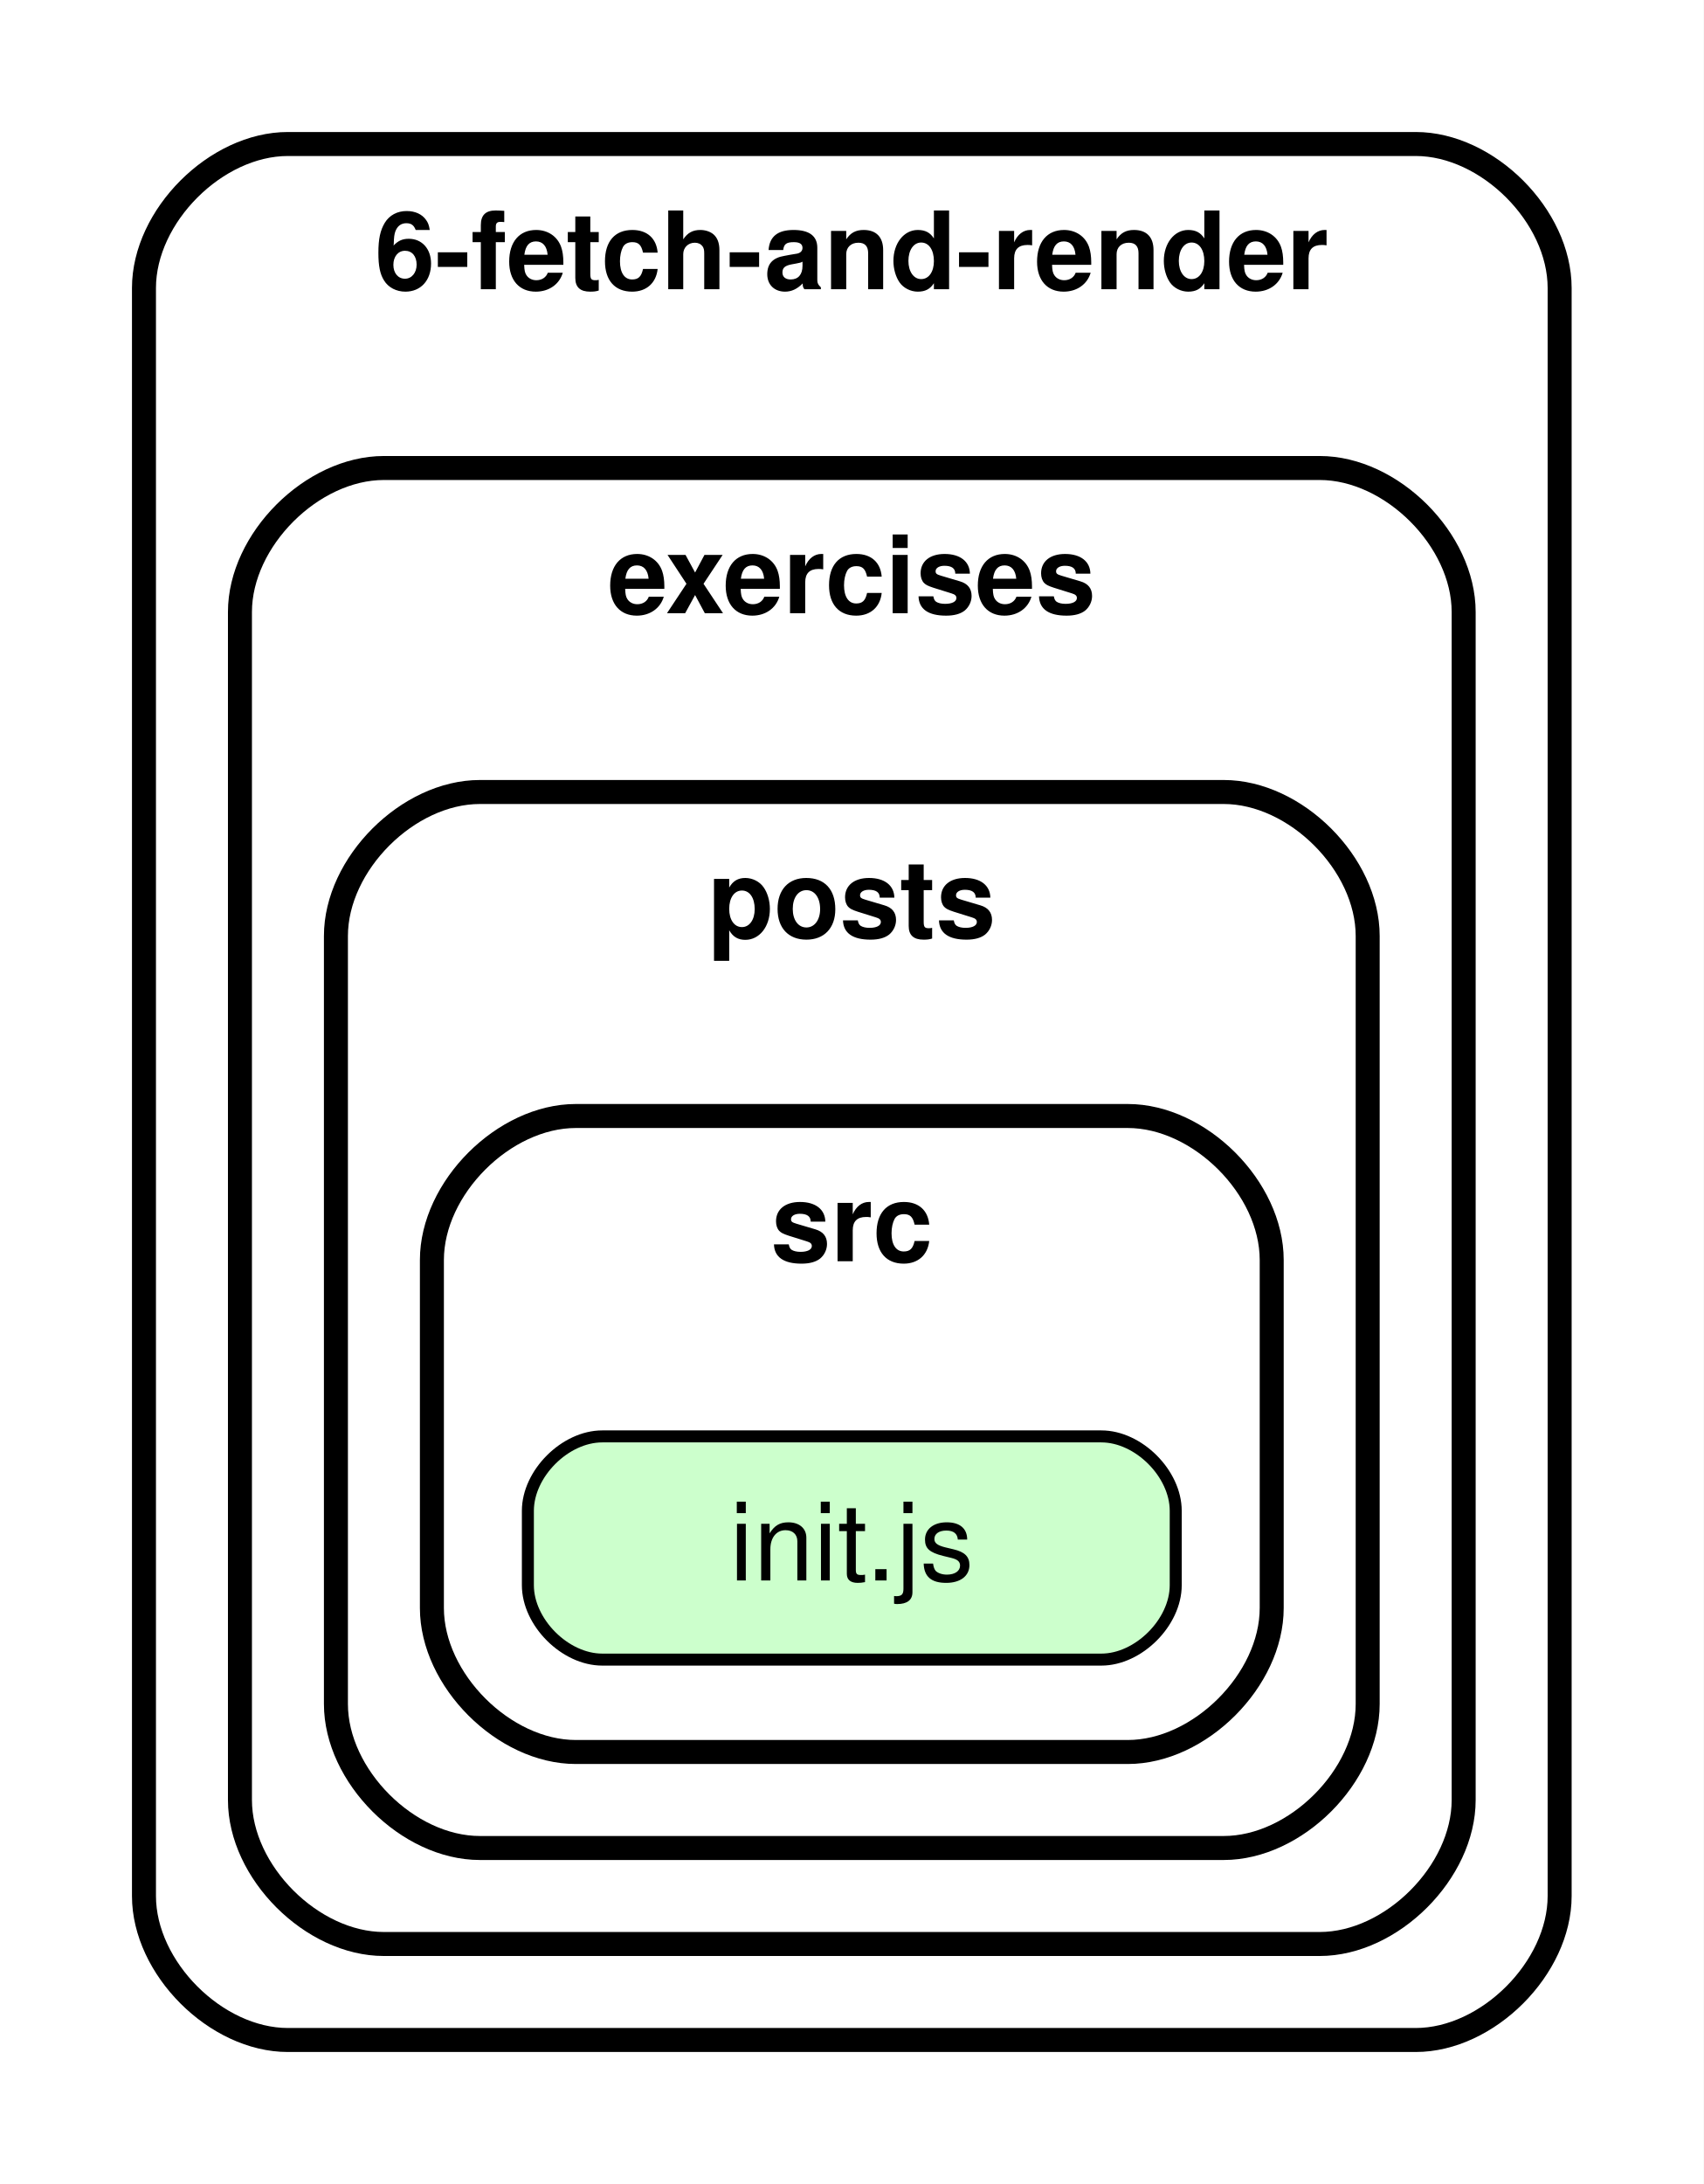
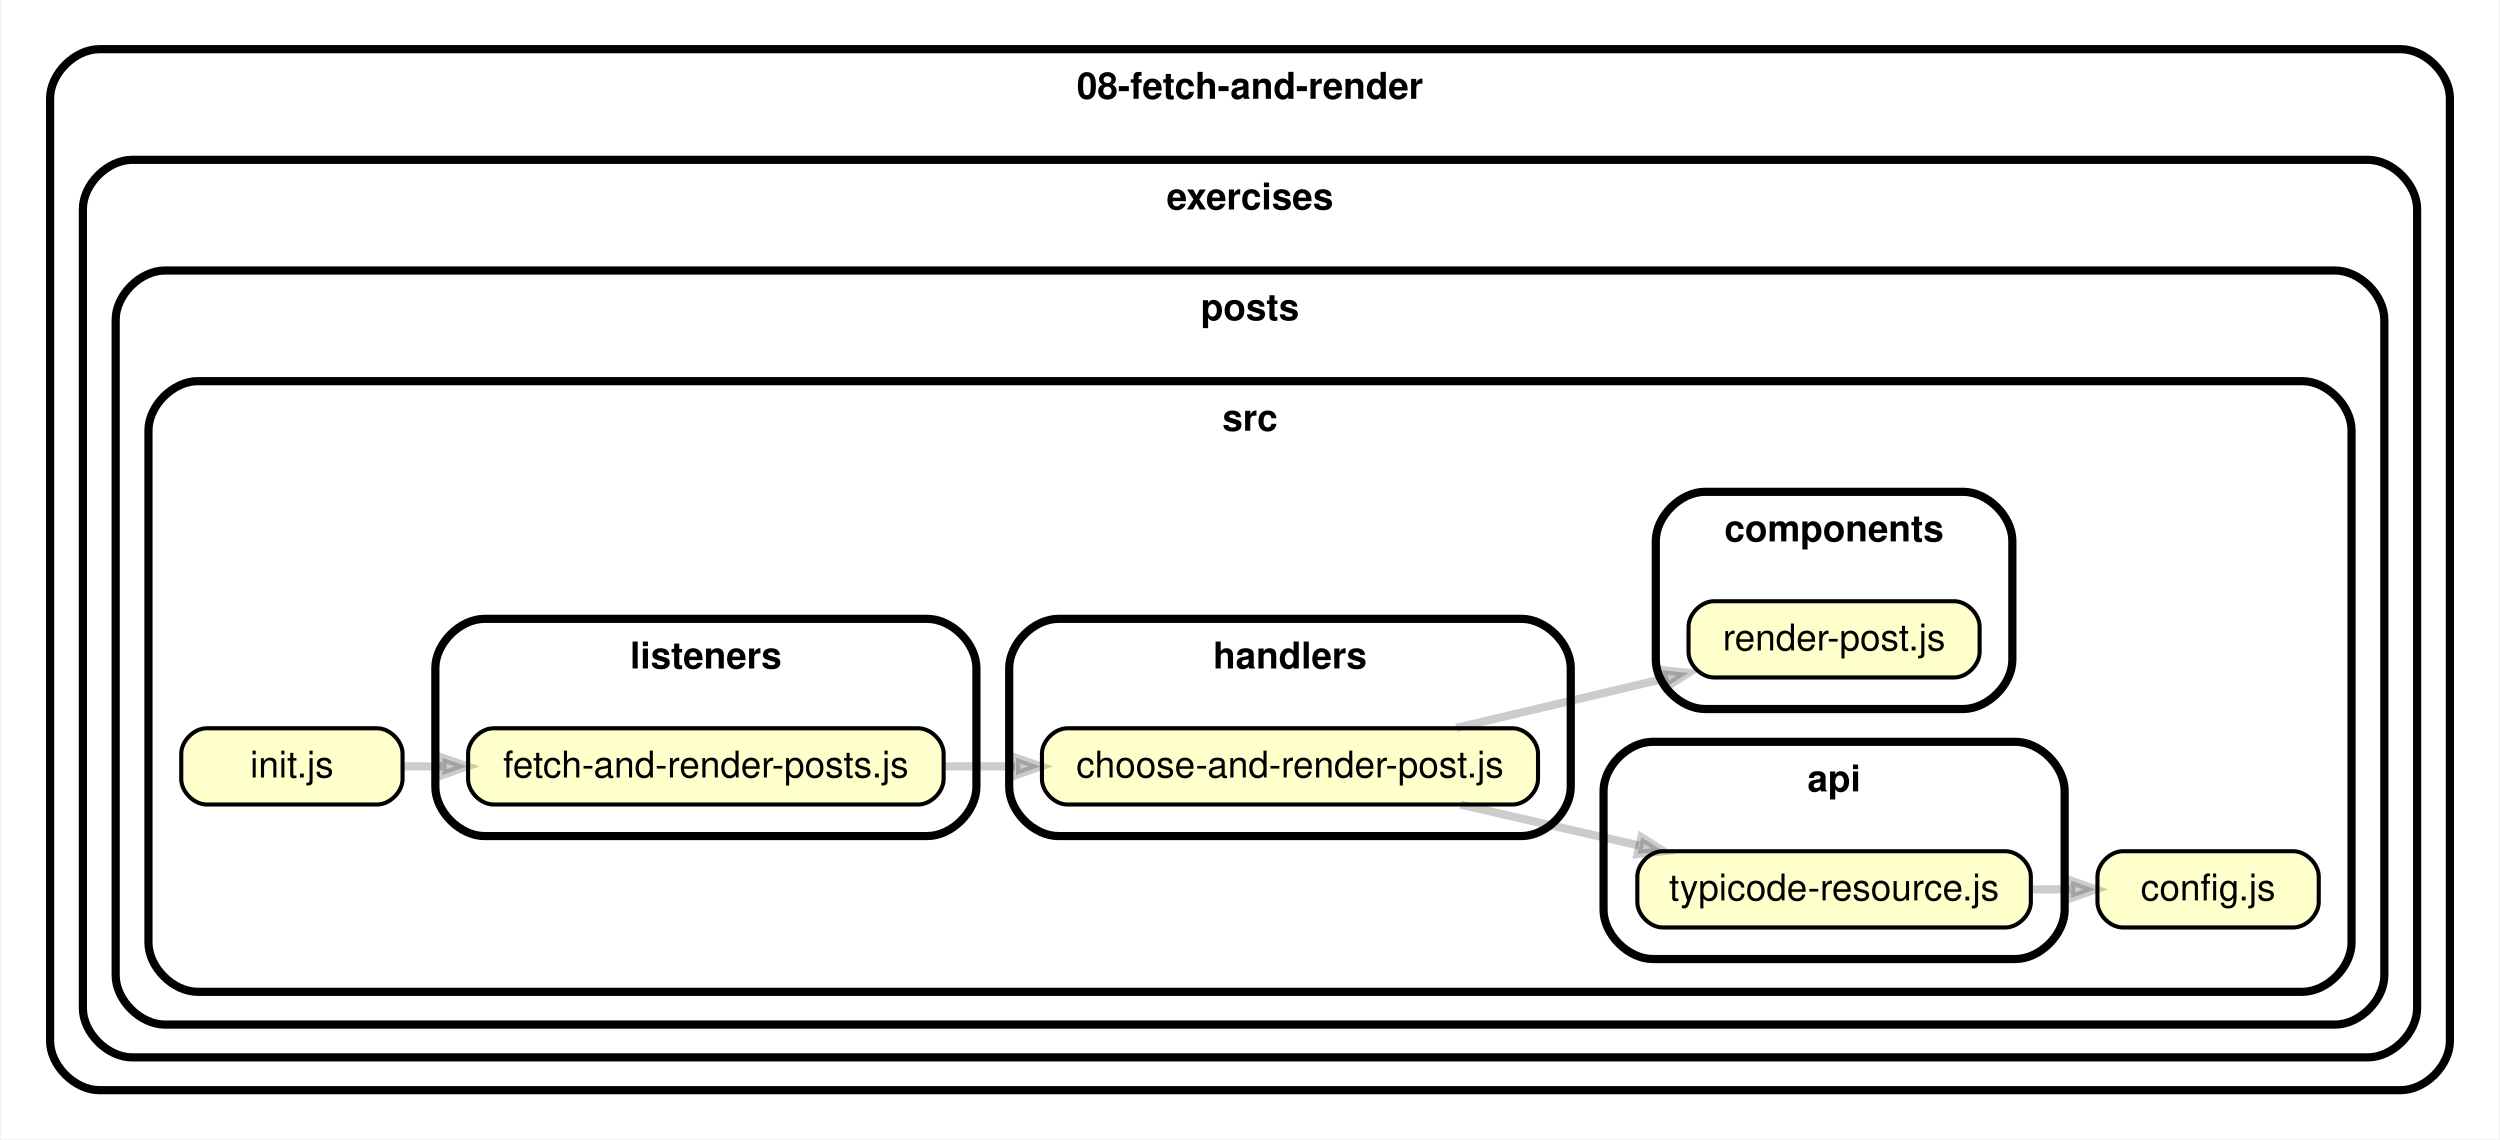
- <svg xmlns="http://www.w3.org/2000/svg" xmlns:xlink="http://www.w3.org/1999/xlink" width="142pt" height="182pt" viewBox="0.00 0.00 142.00 182.00">
-   <g id="graph0" class="graph" transform="scale(1 1) rotate(0) translate(4 178)">
-     <polygon fill="white" stroke="transparent" points="-4,4 -4,-178 138,-178 138,4 -4,4" />
+ <svg xmlns="http://www.w3.org/2000/svg" xmlns:xlink="http://www.w3.org/1999/xlink" width="610pt" height="278pt" viewBox="0.00 0.00 609.55 278.00">
+   <g id="graph0" class="graph" transform="scale(1 1) rotate(0) translate(4 274)">
+     <polygon fill="white" stroke="transparent" points="-4,4 -4,-274 605.55,-274 605.55,4 -4,4" />
    <g id="clust1" class="cluster">
-       <path fill="#ffffff" stroke="black" stroke-width="2" d="M20,-8C20,-8 114,-8 114,-8 120,-8 126,-14 126,-20 126,-20 126,-154 126,-154 126,-160 120,-166 114,-166 114,-166 20,-166 20,-166 14,-166 8,-160 8,-154 8,-154 8,-20 8,-20 8,-14 14,-8 20,-8" />
-       <text text-anchor="middle" x="67" y="-153.9" font-family="Helvetica,sans-Serif" font-weight="bold" font-size="9.00">6-fetch-and-render</text>
+       <path fill="#ffffff" stroke="black" stroke-width="2" d="M20,-8C20,-8 581.55,-8 581.55,-8 587.55,-8 593.55,-14 593.55,-20 593.55,-20 593.55,-250 593.55,-250 593.55,-256 587.55,-262 581.55,-262 581.55,-262 20,-262 20,-262 14,-262 8,-256 8,-250 8,-250 8,-20 8,-20 8,-14 14,-8 20,-8" />
+       <text text-anchor="middle" x="300.77" y="-249.9" font-family="Helvetica,sans-Serif" font-weight="bold" font-size="9.00">08-fetch-and-render</text>
    </g>
    <g id="clust2" class="cluster">
-       <path fill="#ffffff" stroke="black" stroke-width="2" d="M28,-16C28,-16 106,-16 106,-16 112,-16 118,-22 118,-28 118,-28 118,-127 118,-127 118,-133 112,-139 106,-139 106,-139 28,-139 28,-139 22,-139 16,-133 16,-127 16,-127 16,-28 16,-28 16,-22 22,-16 28,-16" />
-       <text text-anchor="middle" x="67" y="-126.9" font-family="Helvetica,sans-Serif" font-weight="bold" font-size="9.00">exercises</text>
+       <path fill="#ffffff" stroke="black" stroke-width="2" d="M28,-16C28,-16 573.55,-16 573.55,-16 579.55,-16 585.55,-22 585.55,-28 585.55,-28 585.55,-223 585.55,-223 585.55,-229 579.55,-235 573.55,-235 573.55,-235 28,-235 28,-235 22,-235 16,-229 16,-223 16,-223 16,-28 16,-28 16,-22 22,-16 28,-16" />
+       <text text-anchor="middle" x="300.77" y="-222.9" font-family="Helvetica,sans-Serif" font-weight="bold" font-size="9.00">exercises</text>
    </g>
    <g id="clust3" class="cluster">
-       <path fill="#ffffff" stroke="black" stroke-width="2" d="M36,-24C36,-24 98,-24 98,-24 104,-24 110,-30 110,-36 110,-36 110,-100 110,-100 110,-106 104,-112 98,-112 98,-112 36,-112 36,-112 30,-112 24,-106 24,-100 24,-100 24,-36 24,-36 24,-30 30,-24 36,-24" />
-       <text text-anchor="middle" x="67" y="-99.9" font-family="Helvetica,sans-Serif" font-weight="bold" font-size="9.00">posts</text>
+       <path fill="#ffffff" stroke="black" stroke-width="2" d="M36,-24C36,-24 565.55,-24 565.55,-24 571.55,-24 577.55,-30 577.55,-36 577.55,-36 577.55,-196 577.55,-196 577.55,-202 571.55,-208 565.55,-208 565.55,-208 36,-208 36,-208 30,-208 24,-202 24,-196 24,-196 24,-36 24,-36 24,-30 30,-24 36,-24" />
+       <text text-anchor="middle" x="300.77" y="-195.9" font-family="Helvetica,sans-Serif" font-weight="bold" font-size="9.00">posts</text>
    </g>
    <g id="clust4" class="cluster">
-       <path fill="#ffffff" stroke="black" stroke-width="2" d="M44,-32C44,-32 90,-32 90,-32 96,-32 102,-38 102,-44 102,-44 102,-73 102,-73 102,-79 96,-85 90,-85 90,-85 44,-85 44,-85 38,-85 32,-79 32,-73 32,-73 32,-44 32,-44 32,-38 38,-32 44,-32" />
-       <text text-anchor="middle" x="67" y="-72.9" font-family="Helvetica,sans-Serif" font-weight="bold" font-size="9.00">src</text>
+       <path fill="#ffffff" stroke="black" stroke-width="2" d="M44,-32C44,-32 557.55,-32 557.55,-32 563.55,-32 569.55,-38 569.55,-44 569.55,-44 569.55,-169 569.55,-169 569.55,-175 563.55,-181 557.55,-181 557.55,-181 44,-181 44,-181 38,-181 32,-175 32,-169 32,-169 32,-44 32,-44 32,-38 38,-32 44,-32" />
+       <text text-anchor="middle" x="300.77" y="-168.9" font-family="Helvetica,sans-Serif" font-weight="bold" font-size="9.00">src</text>
+     </g>
+     <g id="clust5" class="cluster">
+       <path fill="#ffffff" stroke="black" stroke-width="2" d="M399.04,-40C399.04,-40 487.55,-40 487.55,-40 493.55,-40 499.55,-46 499.55,-52 499.55,-52 499.55,-81 499.55,-81 499.55,-87 493.55,-93 487.55,-93 487.55,-93 399.04,-93 399.04,-93 393.04,-93 387.04,-87 387.04,-81 387.04,-81 387.04,-52 387.04,-52 387.04,-46 393.04,-40 399.04,-40" />
+       <text text-anchor="middle" x="443.29" y="-80.9" font-family="Helvetica,sans-Serif" font-weight="bold" font-size="9.00">api</text>
+     </g>
+     <g id="clust6" class="cluster">
+       <path fill="#ffffff" stroke="black" stroke-width="2" d="M411.79,-101C411.79,-101 474.79,-101 474.79,-101 480.79,-101 486.79,-107 486.79,-113 486.79,-113 486.79,-142 486.79,-142 486.79,-148 480.79,-154 474.79,-154 474.79,-154 411.79,-154 411.79,-154 405.79,-154 399.79,-148 399.79,-142 399.79,-142 399.79,-113 399.79,-113 399.79,-107 405.79,-101 411.79,-101" />
+       <text text-anchor="middle" x="443.29" y="-141.9" font-family="Helvetica,sans-Serif" font-weight="bold" font-size="9.00">components</text>
+     </g>
+     <g id="clust7" class="cluster">
+       <path fill="#ffffff" stroke="black" stroke-width="2" d="M254.02,-70C254.02,-70 367.04,-70 367.04,-70 373.04,-70 379.04,-76 379.04,-82 379.04,-82 379.04,-111 379.04,-111 379.04,-117 373.04,-123 367.04,-123 367.04,-123 254.02,-123 254.02,-123 248.02,-123 242.02,-117 242.02,-111 242.02,-111 242.02,-82 242.02,-82 242.02,-76 248.02,-70 254.02,-70" />
+       <text text-anchor="middle" x="310.53" y="-110.9" font-family="Helvetica,sans-Serif" font-weight="bold" font-size="9.00">handlers</text>
+     </g>
+     <g id="clust8" class="cluster">
+       <path fill="#ffffff" stroke="black" stroke-width="2" d="M114,-70C114,-70 222.02,-70 222.02,-70 228.02,-70 234.02,-76 234.02,-82 234.02,-82 234.02,-111 234.02,-111 234.02,-117 228.02,-123 222.02,-123 222.02,-123 114,-123 114,-123 108,-123 102,-117 102,-111 102,-111 102,-82 102,-82 102,-76 108,-70 114,-70" />
+       <text text-anchor="middle" x="168.01" y="-110.9" font-family="Helvetica,sans-Serif" font-weight="bold" font-size="9.00">listeners</text>
    </g>
    <g id="node1" class="node">
      <g id="a_node1">
-         <a xlink:href="6-fetch-and-render/exercises/posts/src/init.js" xlink:title="init.js">
-           <path fill="#ccffcc" stroke="black" d="M87.8,-58.3C87.8,-58.3 46.2,-58.3 46.2,-58.3 43.1,-58.3 40,-55.2 40,-52.1 40,-52.1 40,-45.9 40,-45.9 40,-42.8 43.1,-39.7 46.2,-39.7 46.2,-39.7 87.8,-39.7 87.8,-39.7 90.9,-39.7 94,-42.8 94,-45.9 94,-45.9 94,-52.1 94,-52.1 94,-55.2 90.9,-58.3 87.8,-58.3" />
-           <text text-anchor="middle" x="67" y="-46.3" font-family="Helvetica,sans-Serif" font-size="9.00">init.js</text>
+         <a xlink:href="08-fetch-and-render/exercises/posts/src/api/typicode-resource.js" xlink:title="typicode-resource.js">
+           <path fill="#ffffcc" stroke="black" d="M485.1,-66.3C485.1,-66.3 401.48,-66.3 401.48,-66.3 398.38,-66.3 395.28,-63.2 395.28,-60.1 395.28,-60.1 395.28,-53.9 395.28,-53.9 395.28,-50.8 398.38,-47.7 401.48,-47.7 401.48,-47.7 485.1,-47.7 485.1,-47.7 488.2,-47.7 491.3,-50.8 491.3,-53.9 491.3,-53.9 491.3,-60.1 491.3,-60.1 491.3,-63.2 488.2,-66.3 485.1,-66.3" />
+           <text text-anchor="middle" x="443.29" y="-54.3" font-family="Helvetica,sans-Serif" font-size="9.00">typicode-resource.js</text>
        </a>
      </g>
    </g>
+     <g id="node2" class="node">
+       <g id="a_node2">
+         <a xlink:href="08-fetch-and-render/exercises/posts/src/config.js" xlink:title="config.js">
+           <path fill="#ffffcc" stroke="black" d="M555.34,-66.3C555.34,-66.3 513.75,-66.3 513.75,-66.3 510.65,-66.3 507.55,-63.2 507.55,-60.1 507.55,-60.1 507.55,-53.9 507.55,-53.9 507.55,-50.8 510.65,-47.7 513.75,-47.7 513.75,-47.7 555.34,-47.7 555.34,-47.7 558.45,-47.7 561.55,-50.8 561.55,-53.9 561.55,-53.9 561.55,-60.1 561.55,-60.1 561.55,-63.2 558.45,-66.3 555.34,-66.3" />
+           <text text-anchor="middle" x="534.55" y="-54.3" font-family="Helvetica,sans-Serif" font-size="9.00">config.js</text>
+         </a>
+       </g>
+     </g>
+     <g id="edge1" class="edge">
+       <path fill="none" stroke="#000000" stroke-width="2" stroke-opacity="0.2" d="M491.53,-57C494.71,-57 497.87,-57 500.95,-57" />
+       <polygon fill="#000000" fill-opacity="0.2" stroke="#000000" stroke-width="2" stroke-opacity="0.2" points="501.13,-59.1 507.13,-57 501.13,-54.9 501.13,-59.1" />
+     </g>
+     <g id="node3" class="node">
+       <g id="a_node3">
+         <a xlink:href="08-fetch-and-render/exercises/posts/src/components/render-post.js" xlink:title="render-post.js">
+           <path fill="#ffffcc" stroke="black" d="M472.6,-127.3C472.6,-127.3 413.99,-127.3 413.99,-127.3 410.89,-127.3 407.78,-124.2 407.78,-121.1 407.78,-121.1 407.78,-114.9 407.78,-114.9 407.78,-111.8 410.89,-108.7 413.99,-108.7 413.99,-108.7 472.6,-108.7 472.6,-108.7 475.7,-108.7 478.8,-111.8 478.8,-114.9 478.8,-114.9 478.8,-121.1 478.8,-121.1 478.8,-124.2 475.7,-127.3 472.6,-127.3" />
+           <text text-anchor="middle" x="443.29" y="-115.3" font-family="Helvetica,sans-Serif" font-size="9.00">render-post.js</text>
+         </a>
+       </g>
+     </g>
+     <g id="node4" class="node">
+       <g id="a_node4">
+         <a xlink:href="08-fetch-and-render/exercises/posts/src/handlers/choose-and-render-post.js" xlink:title="choose-and-render-post.js">
+           <path fill="#ffffcc" stroke="black" d="M364.85,-96.3C364.85,-96.3 256.21,-96.3 256.21,-96.3 253.11,-96.3 250.01,-93.2 250.01,-90.1 250.01,-90.1 250.01,-83.9 250.01,-83.9 250.01,-80.8 253.11,-77.7 256.21,-77.7 256.21,-77.7 364.85,-77.7 364.85,-77.7 367.95,-77.7 371.05,-80.8 371.05,-83.9 371.05,-83.9 371.05,-90.1 371.05,-90.1 371.05,-93.2 367.95,-96.3 364.85,-96.3" />
+           <text text-anchor="middle" x="310.53" y="-84.3" font-family="Helvetica,sans-Serif" font-size="9.00">choose-and-render-post.js</text>
+         </a>
+       </g>
+     </g>
+     <g id="edge2" class="edge">
+       <path fill="none" stroke="#000000" stroke-width="2" stroke-opacity="0.2" d="M352.18,-77.67C365.96,-74.51 381.45,-70.96 395.66,-67.7" />
+       <polygon fill="#000000" fill-opacity="0.2" stroke="#000000" stroke-width="2" stroke-opacity="0.2" points="396.28,-69.71 401.66,-66.32 395.34,-65.62 396.28,-69.71" />
+     </g>
+     <g id="edge3" class="edge">
+       <path fill="none" stroke="#000000" stroke-width="2" stroke-opacity="0.2" d="M351.11,-96.39C367.04,-100.16 385.4,-104.51 401.45,-108.32" />
+       <polygon fill="#000000" fill-opacity="0.2" stroke="#000000" stroke-width="2" stroke-opacity="0.2" points="401.39,-110.46 407.71,-109.8 402.36,-106.37 401.39,-110.46" />
+     </g>
+     <g id="node5" class="node">
+       <g id="a_node5">
+         <a xlink:href="08-fetch-and-render/exercises/posts/src/init.js" xlink:title="init.js">
+           <path fill="#ffffcc" stroke="black" d="M87.8,-96.3C87.8,-96.3 46.2,-96.3 46.2,-96.3 43.1,-96.3 40,-93.2 40,-90.1 40,-90.1 40,-83.9 40,-83.9 40,-80.8 43.1,-77.7 46.2,-77.7 46.2,-77.7 87.8,-77.7 87.8,-77.7 90.9,-77.7 94,-80.8 94,-83.9 94,-83.9 94,-90.1 94,-90.1 94,-93.2 90.9,-96.3 87.8,-96.3" />
+           <text text-anchor="middle" x="67" y="-84.3" font-family="Helvetica,sans-Serif" font-size="9.00">init.js</text>
+         </a>
+       </g>
+     </g>
+     <g id="node6" class="node">
+       <g id="a_node6">
+         <a xlink:href="08-fetch-and-render/exercises/posts/src/listeners/fetch-and-render-posts.js" xlink:title="fetch-and-render-posts.js">
+           <path fill="#ffffcc" stroke="black" d="M219.82,-96.3C219.82,-96.3 116.19,-96.3 116.19,-96.3 113.09,-96.3 109.99,-93.2 109.99,-90.1 109.99,-90.1 109.99,-83.9 109.99,-83.9 109.99,-80.8 113.09,-77.7 116.19,-77.7 116.19,-77.7 219.82,-77.7 219.82,-77.7 222.92,-77.7 226.02,-80.8 226.02,-83.9 226.02,-83.9 226.02,-90.1 226.02,-90.1 226.02,-93.2 222.92,-96.3 219.82,-96.3" />
+           <text text-anchor="middle" x="168.01" y="-84.3" font-family="Helvetica,sans-Serif" font-size="9.00">fetch-and-render-posts.js</text>
+         </a>
+       </g>
+     </g>
+     <g id="edge4" class="edge">
+       <path fill="none" stroke="#000000" stroke-width="2" stroke-opacity="0.2" d="M94.01,-87C97.09,-87 100.33,-87 103.66,-87" />
+       <polygon fill="#000000" fill-opacity="0.2" stroke="#000000" stroke-width="2" stroke-opacity="0.2" points="103.73,-89.1 109.73,-87 103.73,-84.9 103.73,-89.1" />
+     </g>
+     <g id="edge5" class="edge">
+       <path fill="none" stroke="#000000" stroke-width="2" stroke-opacity="0.2" d="M226.16,-87C231.85,-87 237.66,-87 243.44,-87" />
+       <polygon fill="#000000" fill-opacity="0.2" stroke="#000000" stroke-width="2" stroke-opacity="0.2" points="243.68,-89.1 249.68,-87 243.68,-84.9 243.68,-89.1" />
+     </g>
  </g>
</svg>
